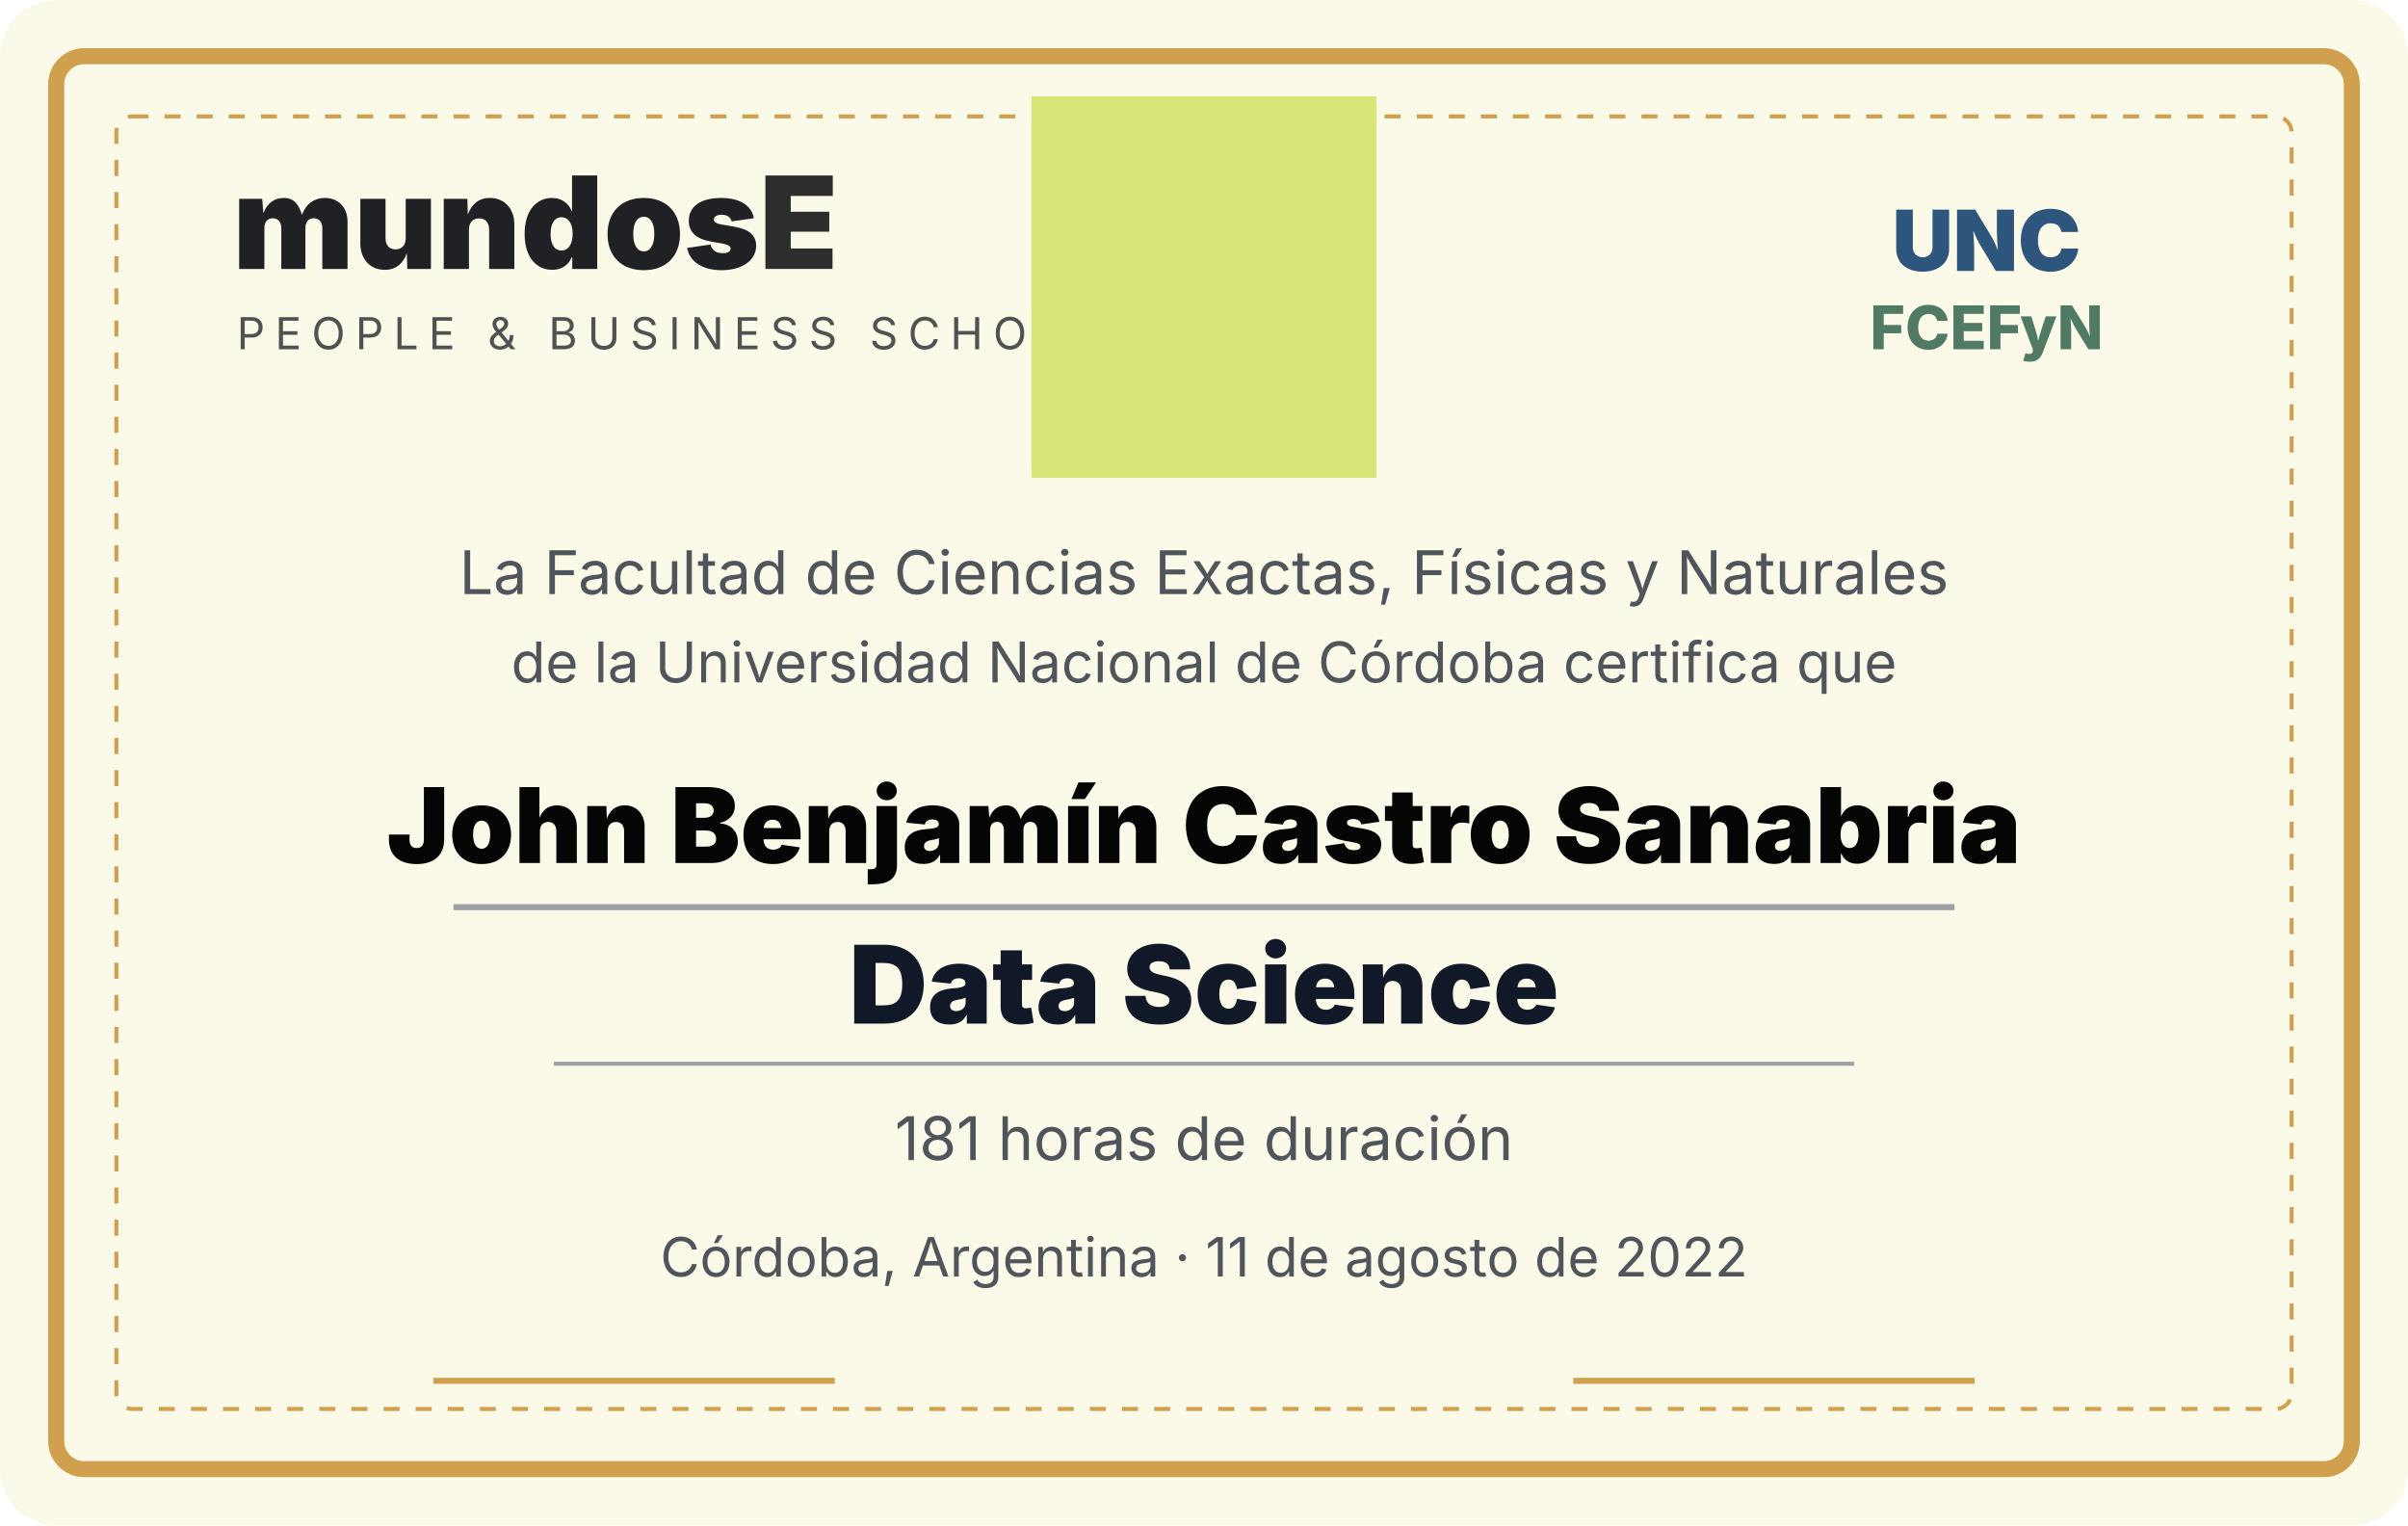
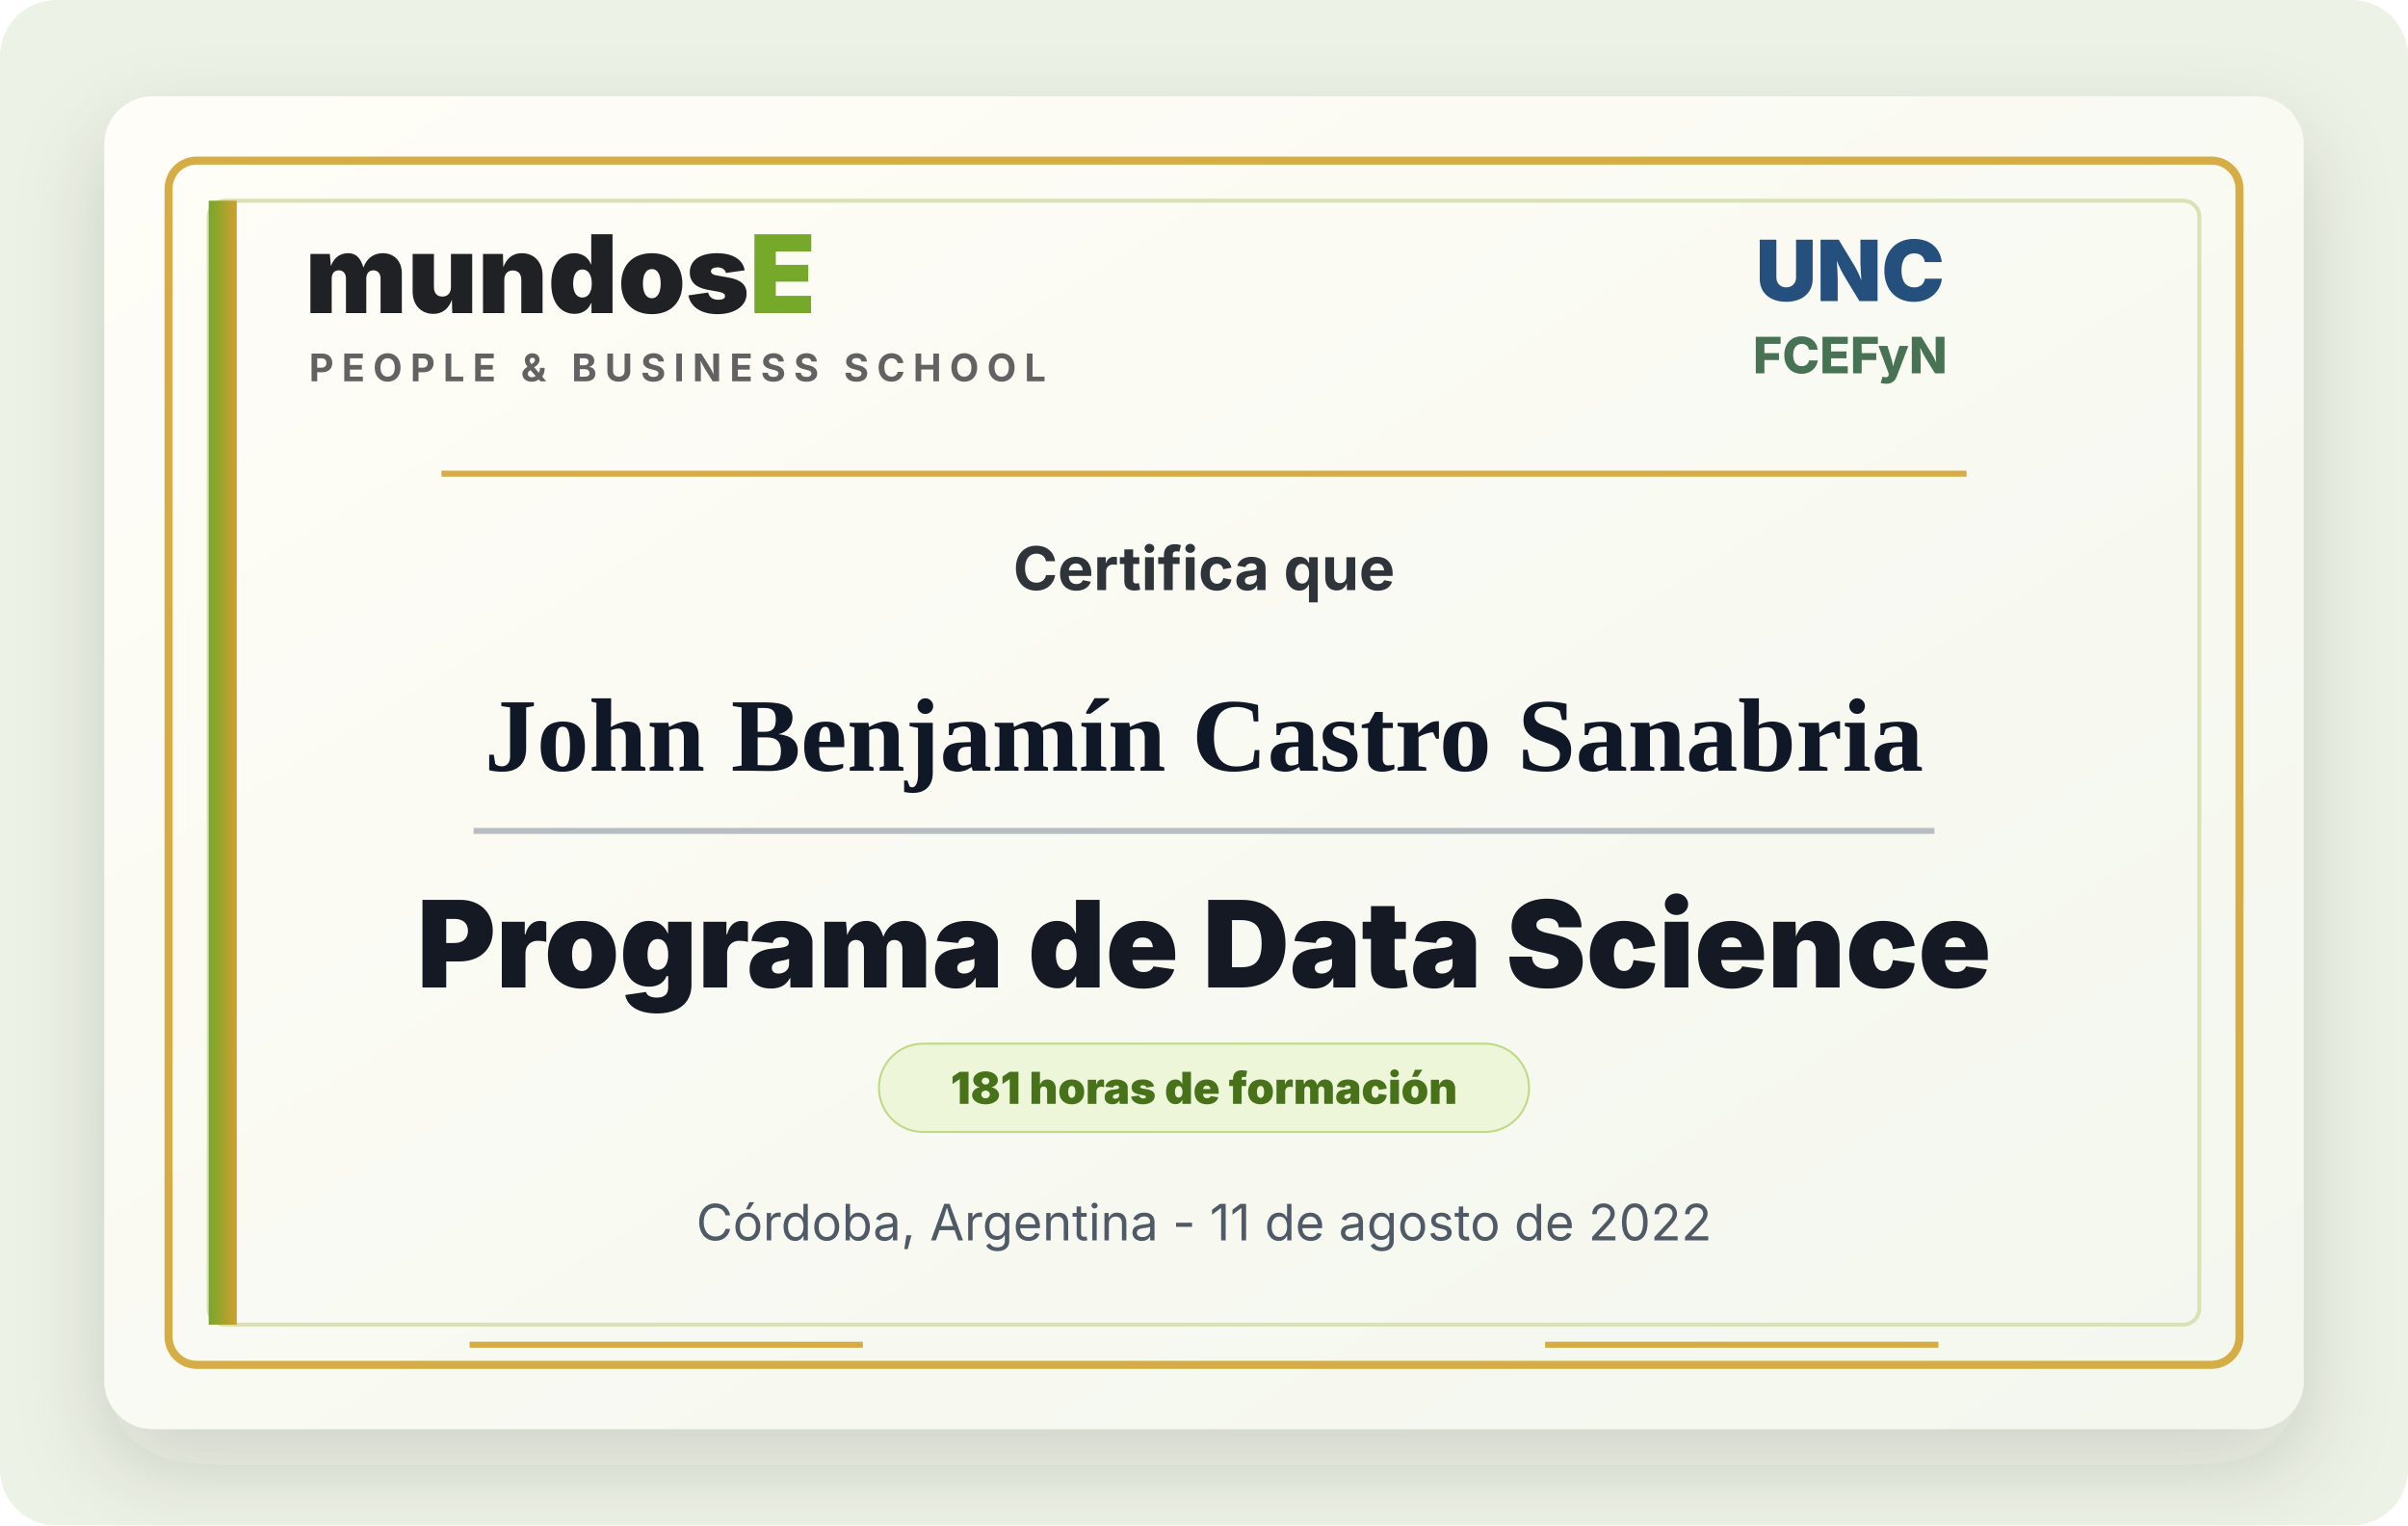
<svg xmlns="http://www.w3.org/2000/svg" viewBox="0 0 1200 760" role="img" aria-labelledby="title desc">
-   <rect width="1200" height="760" rx="28" fill="#fbfae9" />
-   <rect x="28" y="28" width="1144" height="704" rx="14" fill="none" stroke="#d1a04e" stroke-width="8" />
-   <rect x="58" y="58" width="1084" height="644" rx="8" fill="none" stroke="#d1a04e" stroke-width="2" stroke-dasharray="8 8" />
-   <text x="116" y="134" fill="#202124" font-family="Inter, Arial, sans-serif" font-size="64" font-weight="900">mundos<tspan fill="#2d2d2d">E</tspan>
+   <defs>
+     <linearGradient id="paper" x1="0" x2="1" y1="0" y2="1">
+       <stop offset="0" stop-color="#fffdf7" />
+       <stop offset="1" stop-color="#f3f7ee" />
+     </linearGradient>
+     <linearGradient id="accent" x1="0" x2="1">
+       <stop offset="0" stop-color="#76a82a" />
+       <stop offset="1" stop-color="#cf9f2e" />
+     </linearGradient>
+     <filter id="softShadow" x="-12%" y="-12%" width="124%" height="124%">
+       <feDropShadow dx="0" dy="18" stdDeviation="22" flood-color="#263238" flood-opacity="0.16" />
+     </filter>
+   </defs>
+   <rect width="1200" height="760" rx="28" fill="#edf2e6" />
+   <rect x="52" y="48" width="1096" height="664" rx="24" fill="url(#paper)" filter="url(#softShadow)" />
+   <rect x="84" y="80" width="1032" height="600" rx="14" fill="none" stroke="#d6ad45" stroke-width="4" />
+   <rect x="104" y="100" width="992" height="560" rx="8" fill="none" stroke="#d8e2b4" stroke-width="2" />
+   <rect x="104" y="100" width="14" height="560" fill="url(#accent)" />
+   <text x="152" y="156" fill="#202124" font-family="Inter, Arial, sans-serif" font-size="54" font-weight="900">mundos<tspan fill="#76a82a">E</tspan>
  </text>
-   <text x="118" y="174" fill="#515151" font-family="Inter, Arial, sans-serif" font-size="22" letter-spacing="5">PEOPLE &amp; BUSINESS SCHOOL</text>
-   <rect x="514" y="48" width="172" height="190" fill="#d7e478" />
-   <path d="M514 238 L600 198 L686 238" fill="#d7e478" />
-   <text x="990" y="135" text-anchor="middle" fill="#2e567c" font-family="Inter, Arial, sans-serif" font-size="42" font-weight="900">UNC</text>
-   <text x="990" y="174" text-anchor="middle" fill="#507a63" font-family="Inter, Arial, sans-serif" font-size="30" font-weight="800">FCEFyN</text>
-   <text x="600" y="296" text-anchor="middle" fill="#50545b" font-family="Inter, Arial, sans-serif" font-size="30">La Facultad de Ciencias Exactas, Físicas y Naturales</text>
-   <text x="600" y="340" text-anchor="middle" fill="#50545b" font-family="Inter, Arial, sans-serif" font-size="28">de la Universidad Nacional de Córdoba certifica que</text>
-   <text x="600" y="430" text-anchor="middle" fill="#050505" font-family="Inter, Arial, sans-serif" font-size="52" font-weight="900">John Benjamín Castro Sanabria</text>
-   <line x1="226" y1="452" x2="974" y2="452" stroke="#9da0a4" stroke-width="3" />
-   <text x="600" y="510" text-anchor="middle" fill="#111827" font-family="Inter, Arial, sans-serif" font-size="54" font-weight="900">Data Science</text>
-   <line x1="276" y1="530" x2="924" y2="530" stroke="#9da0a4" stroke-width="2" />
-   <text x="600" y="578" text-anchor="middle" fill="#50545b" font-family="Inter, Arial, sans-serif" font-size="30">181 horas de duración</text>
-   <text x="600" y="636" text-anchor="middle" fill="#50545b" font-family="Inter, Arial, sans-serif" font-size="27">Córdoba, Argentina · 11 de agosto de 2022</text>
-   <line x1="216" y1="688" x2="416" y2="688" stroke="#d1a04e" stroke-width="3" />
-   <line x1="784" y1="688" x2="984" y2="688" stroke="#d1a04e" stroke-width="3" />
+   <text x="154" y="190" fill="#626262" font-family="Inter, Arial, sans-serif" font-size="19" font-weight="700" letter-spacing="4">PEOPLE &amp; BUSINESS SCHOOL</text>
+   <text x="922" y="150" text-anchor="middle" fill="#254f7c" font-family="Inter, Arial, sans-serif" font-size="42" font-weight="900">UNC</text>
+   <text x="922" y="186" text-anchor="middle" fill="#477254" font-family="Inter, Arial, sans-serif" font-size="25" font-weight="800">FCEFyN</text>
+   <line x1="220" y1="236" x2="980" y2="236" stroke="#d6ad45" stroke-width="3" />
+   <text x="600" y="294" text-anchor="middle" fill="#2f343a" font-family="Inter, Arial, sans-serif" font-size="30" font-weight="700">Certifica que</text>
+   <text x="600" y="384" text-anchor="middle" fill="#101827" font-family="Georgia, 'Times New Roman', serif" font-size="52" font-weight="700">John Benjamín Castro Sanabria</text>
+   <line x1="236" y1="414" x2="964" y2="414" stroke="#b8bdc4" stroke-width="3" />
+   <text x="600" y="492" text-anchor="middle" fill="#151923" font-family="Inter, Arial, sans-serif" font-size="60" font-weight="900">Programa de Data Science</text>
+   <rect x="438" y="520" width="324" height="44" rx="22" fill="#edf6d8" stroke="#bfd984" />
+   <text x="600" y="550" text-anchor="middle" fill="#477219" font-family="Inter, Arial, sans-serif" font-size="22" font-weight="900">181 horas de formación</text>
+   <text x="600" y="618" text-anchor="middle" fill="#505a66" font-family="Inter, Arial, sans-serif" font-size="25">Córdoba, Argentina - 11 de agosto de 2022</text>
+   <line x1="234" y1="670" x2="430" y2="670" stroke="#d6ad45" stroke-width="3" />
+   <line x1="770" y1="670" x2="966" y2="670" stroke="#d6ad45" stroke-width="3" />
</svg>
